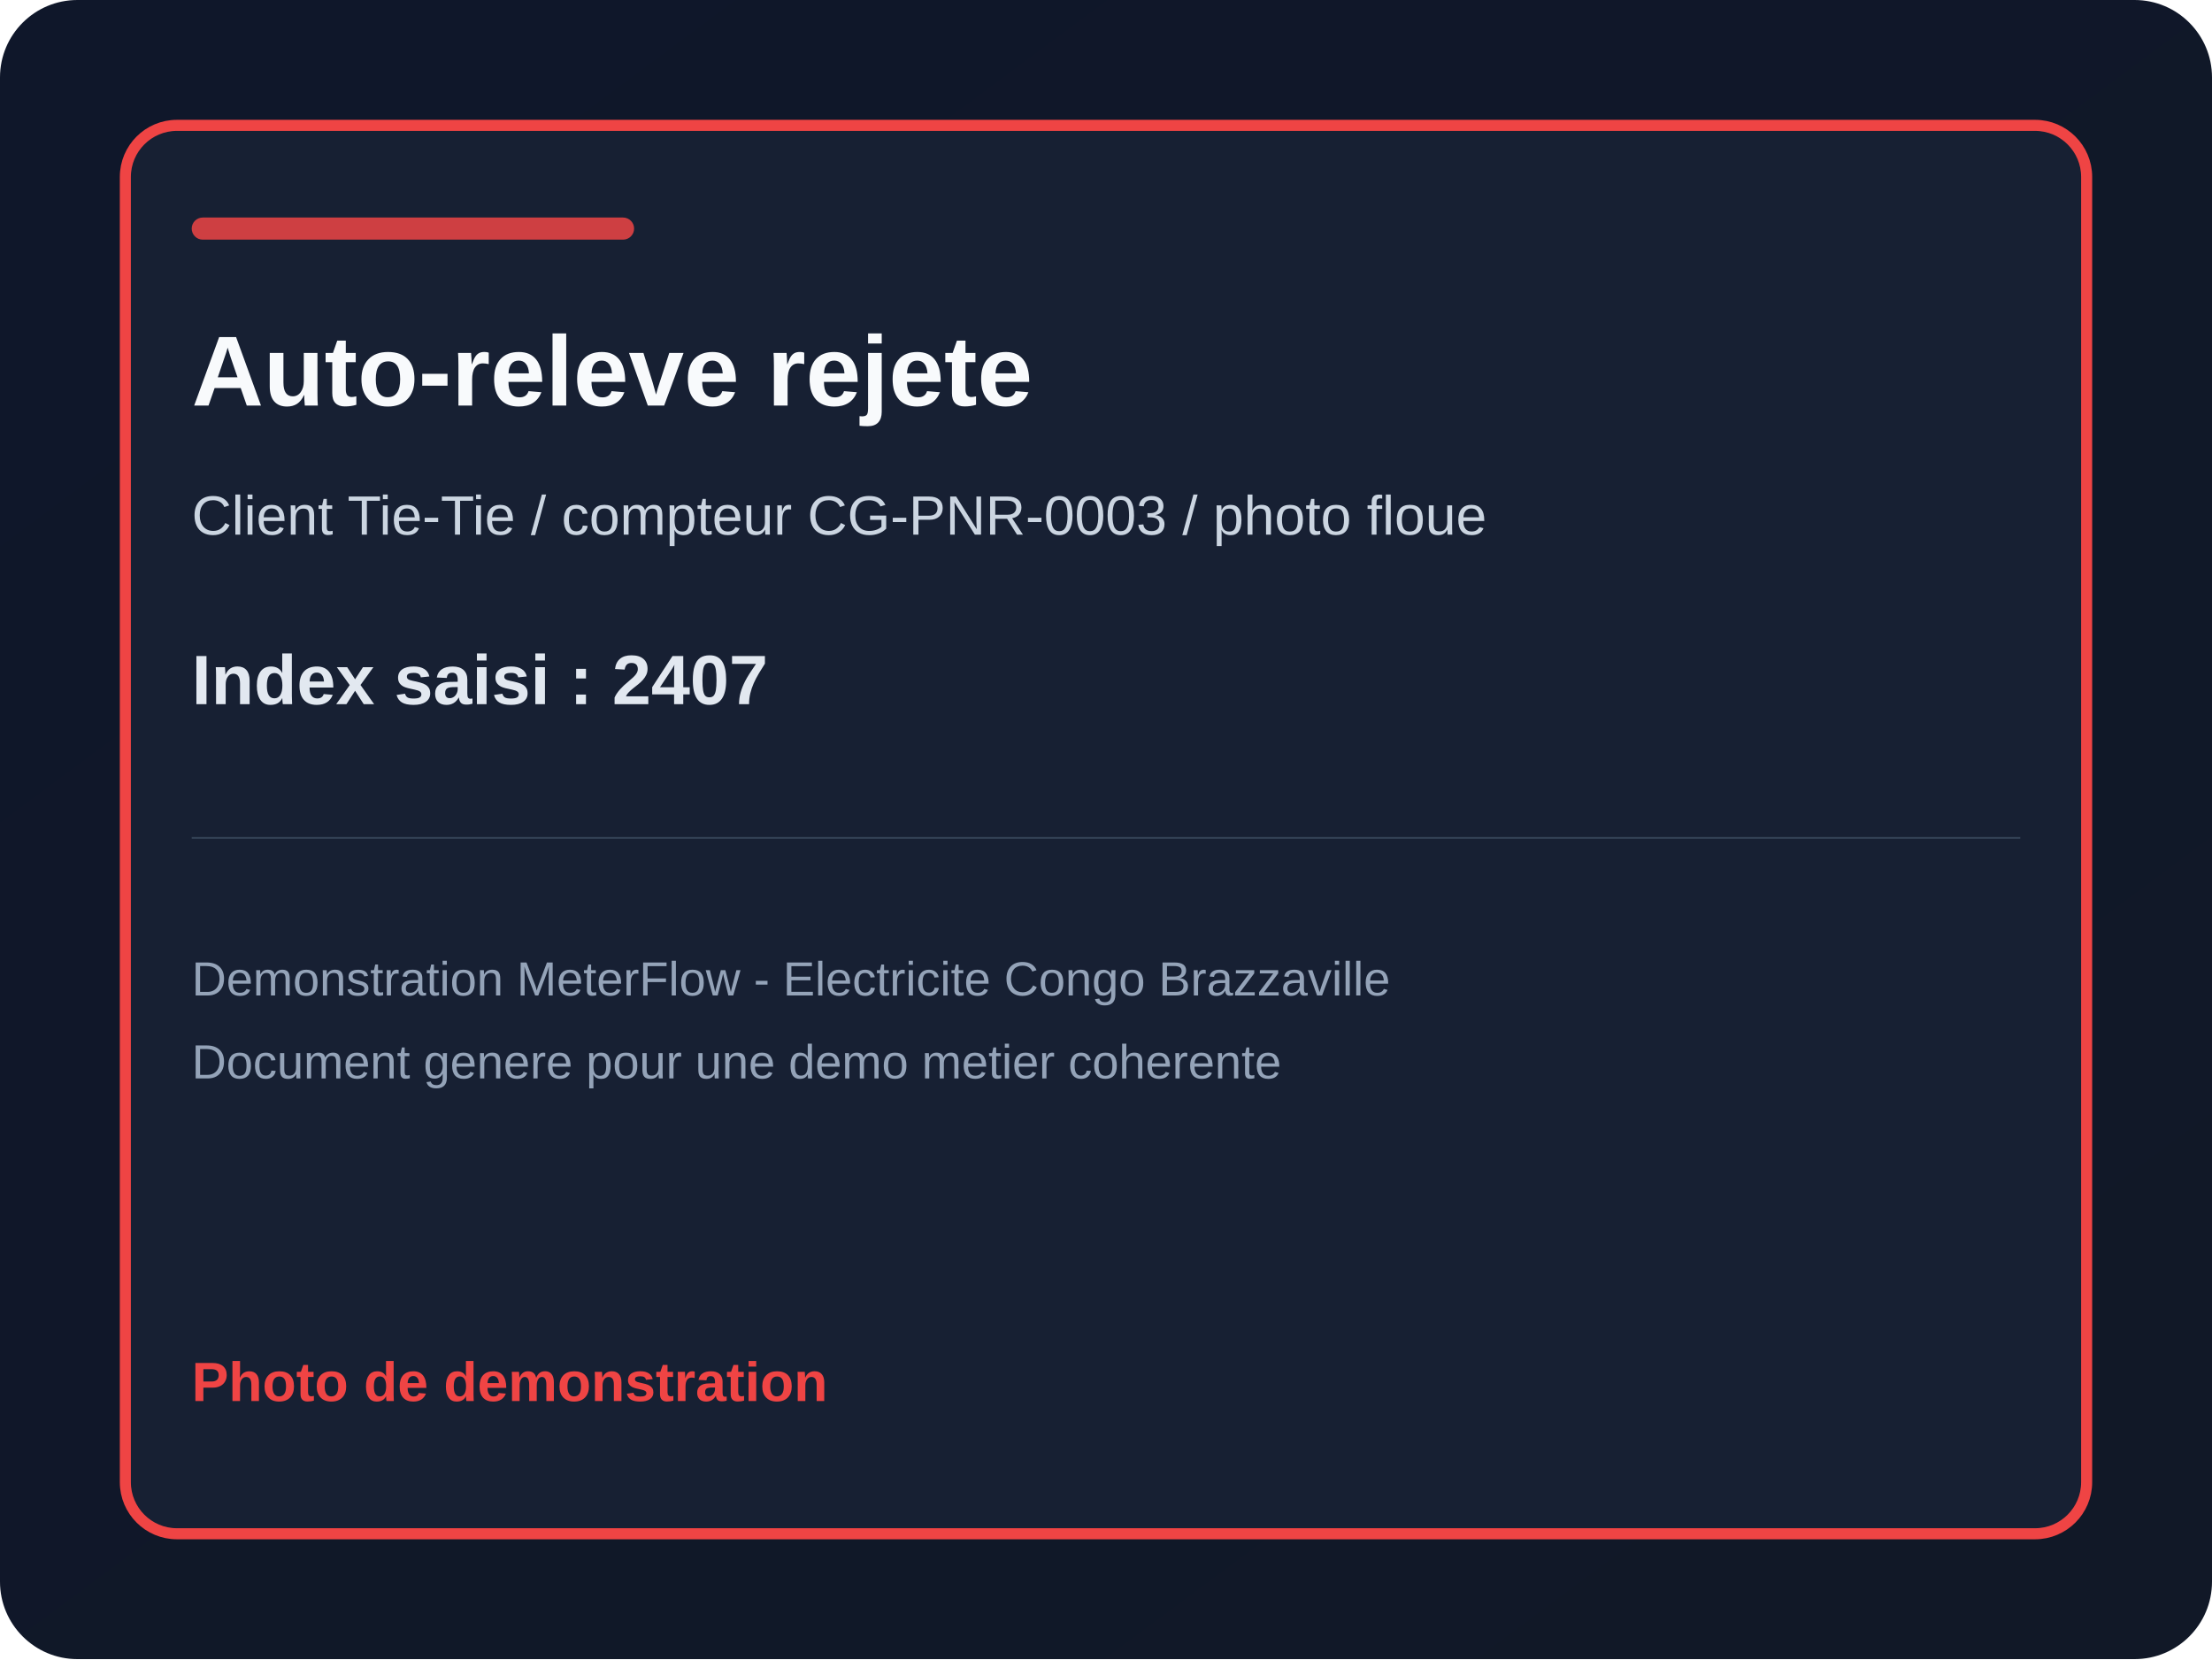
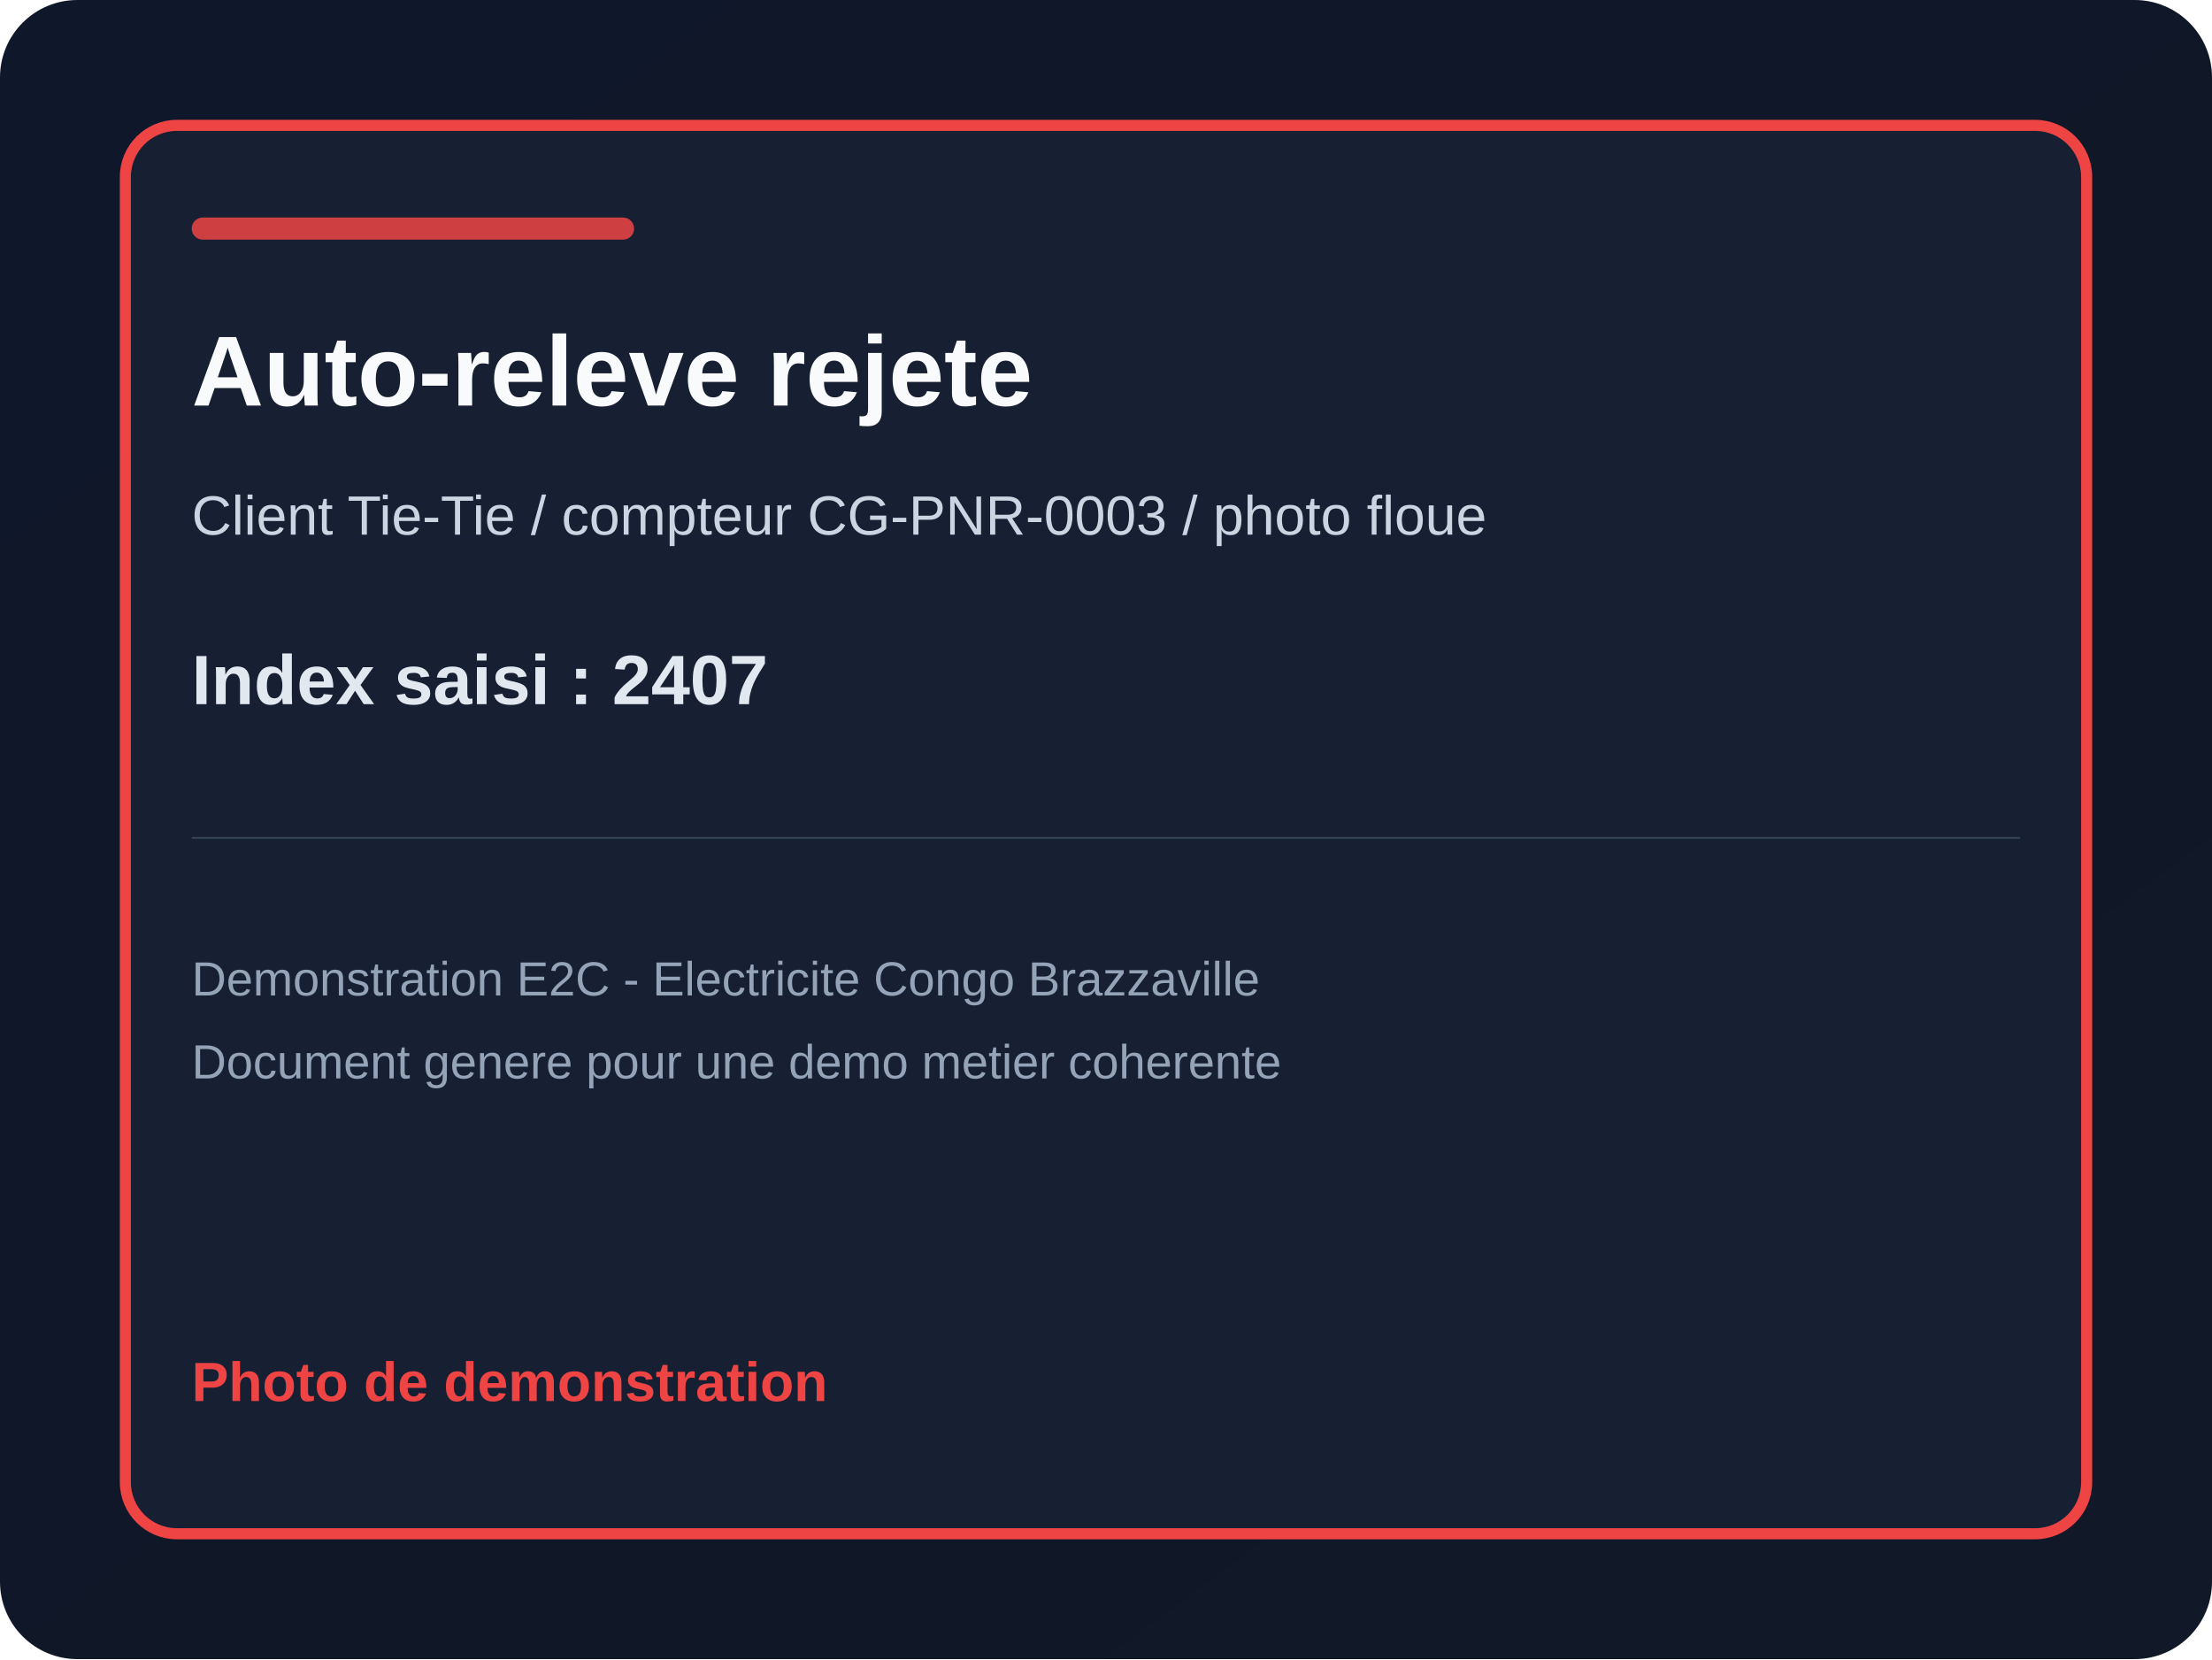
<svg xmlns="http://www.w3.org/2000/svg" width="1200" height="900" viewBox="0 0 1200 900">
  <defs>
    <linearGradient id="bg" x1="0" x2="1" y1="0" y2="1">
      <stop offset="0%" stop-color="#0f172a" />
      <stop offset="100%" stop-color="#111827" />
    </linearGradient>
  </defs>
  <rect width="1200" height="900" rx="42" fill="url(#bg)" />
  <rect x="68" y="68" width="1064" height="764" rx="28" fill="#172033" stroke="#ef4444" stroke-width="6" />
  <rect x="104" y="118" width="240" height="12" rx="6" fill="#ef4444" opacity="0.85" />
  <text x="104" y="220" fill="#f8fafc" font-family="Arial, Helvetica, sans-serif" font-size="54" font-weight="700">Auto-releve rejete</text>
  <text x="104" y="290" fill="#cbd5e1" font-family="Arial, Helvetica, sans-serif" font-size="30">Client Tie-Tie / compteur CG-PNR-0003 / photo floue</text>
  <text x="104" y="382" fill="#e2e8f0" font-family="Arial, Helvetica, sans-serif" font-size="38" font-weight="700">Index saisi : 2407</text>
  <rect x="104" y="454" width="992" height="1" fill="#334155" />
-   <text x="104" y="540" fill="#94a3b8" font-family="Arial, Helvetica, sans-serif" font-size="26">Demonstration MeterFlow - Electricite Congo Brazzaville</text>
+   <text x="104" y="540" fill="#94a3b8" font-family="Arial, Helvetica, sans-serif" font-size="26">Demonstration E2C - Electricite Congo Brazzaville</text>
  <text x="104" y="585" fill="#94a3b8" font-family="Arial, Helvetica, sans-serif" font-size="26">Document genere pour une demo metier coherente</text>
  <text x="104" y="760" fill="#ef4444" font-family="Arial, Helvetica, sans-serif" font-size="30" font-weight="700">Photo de demonstration</text>
</svg>
